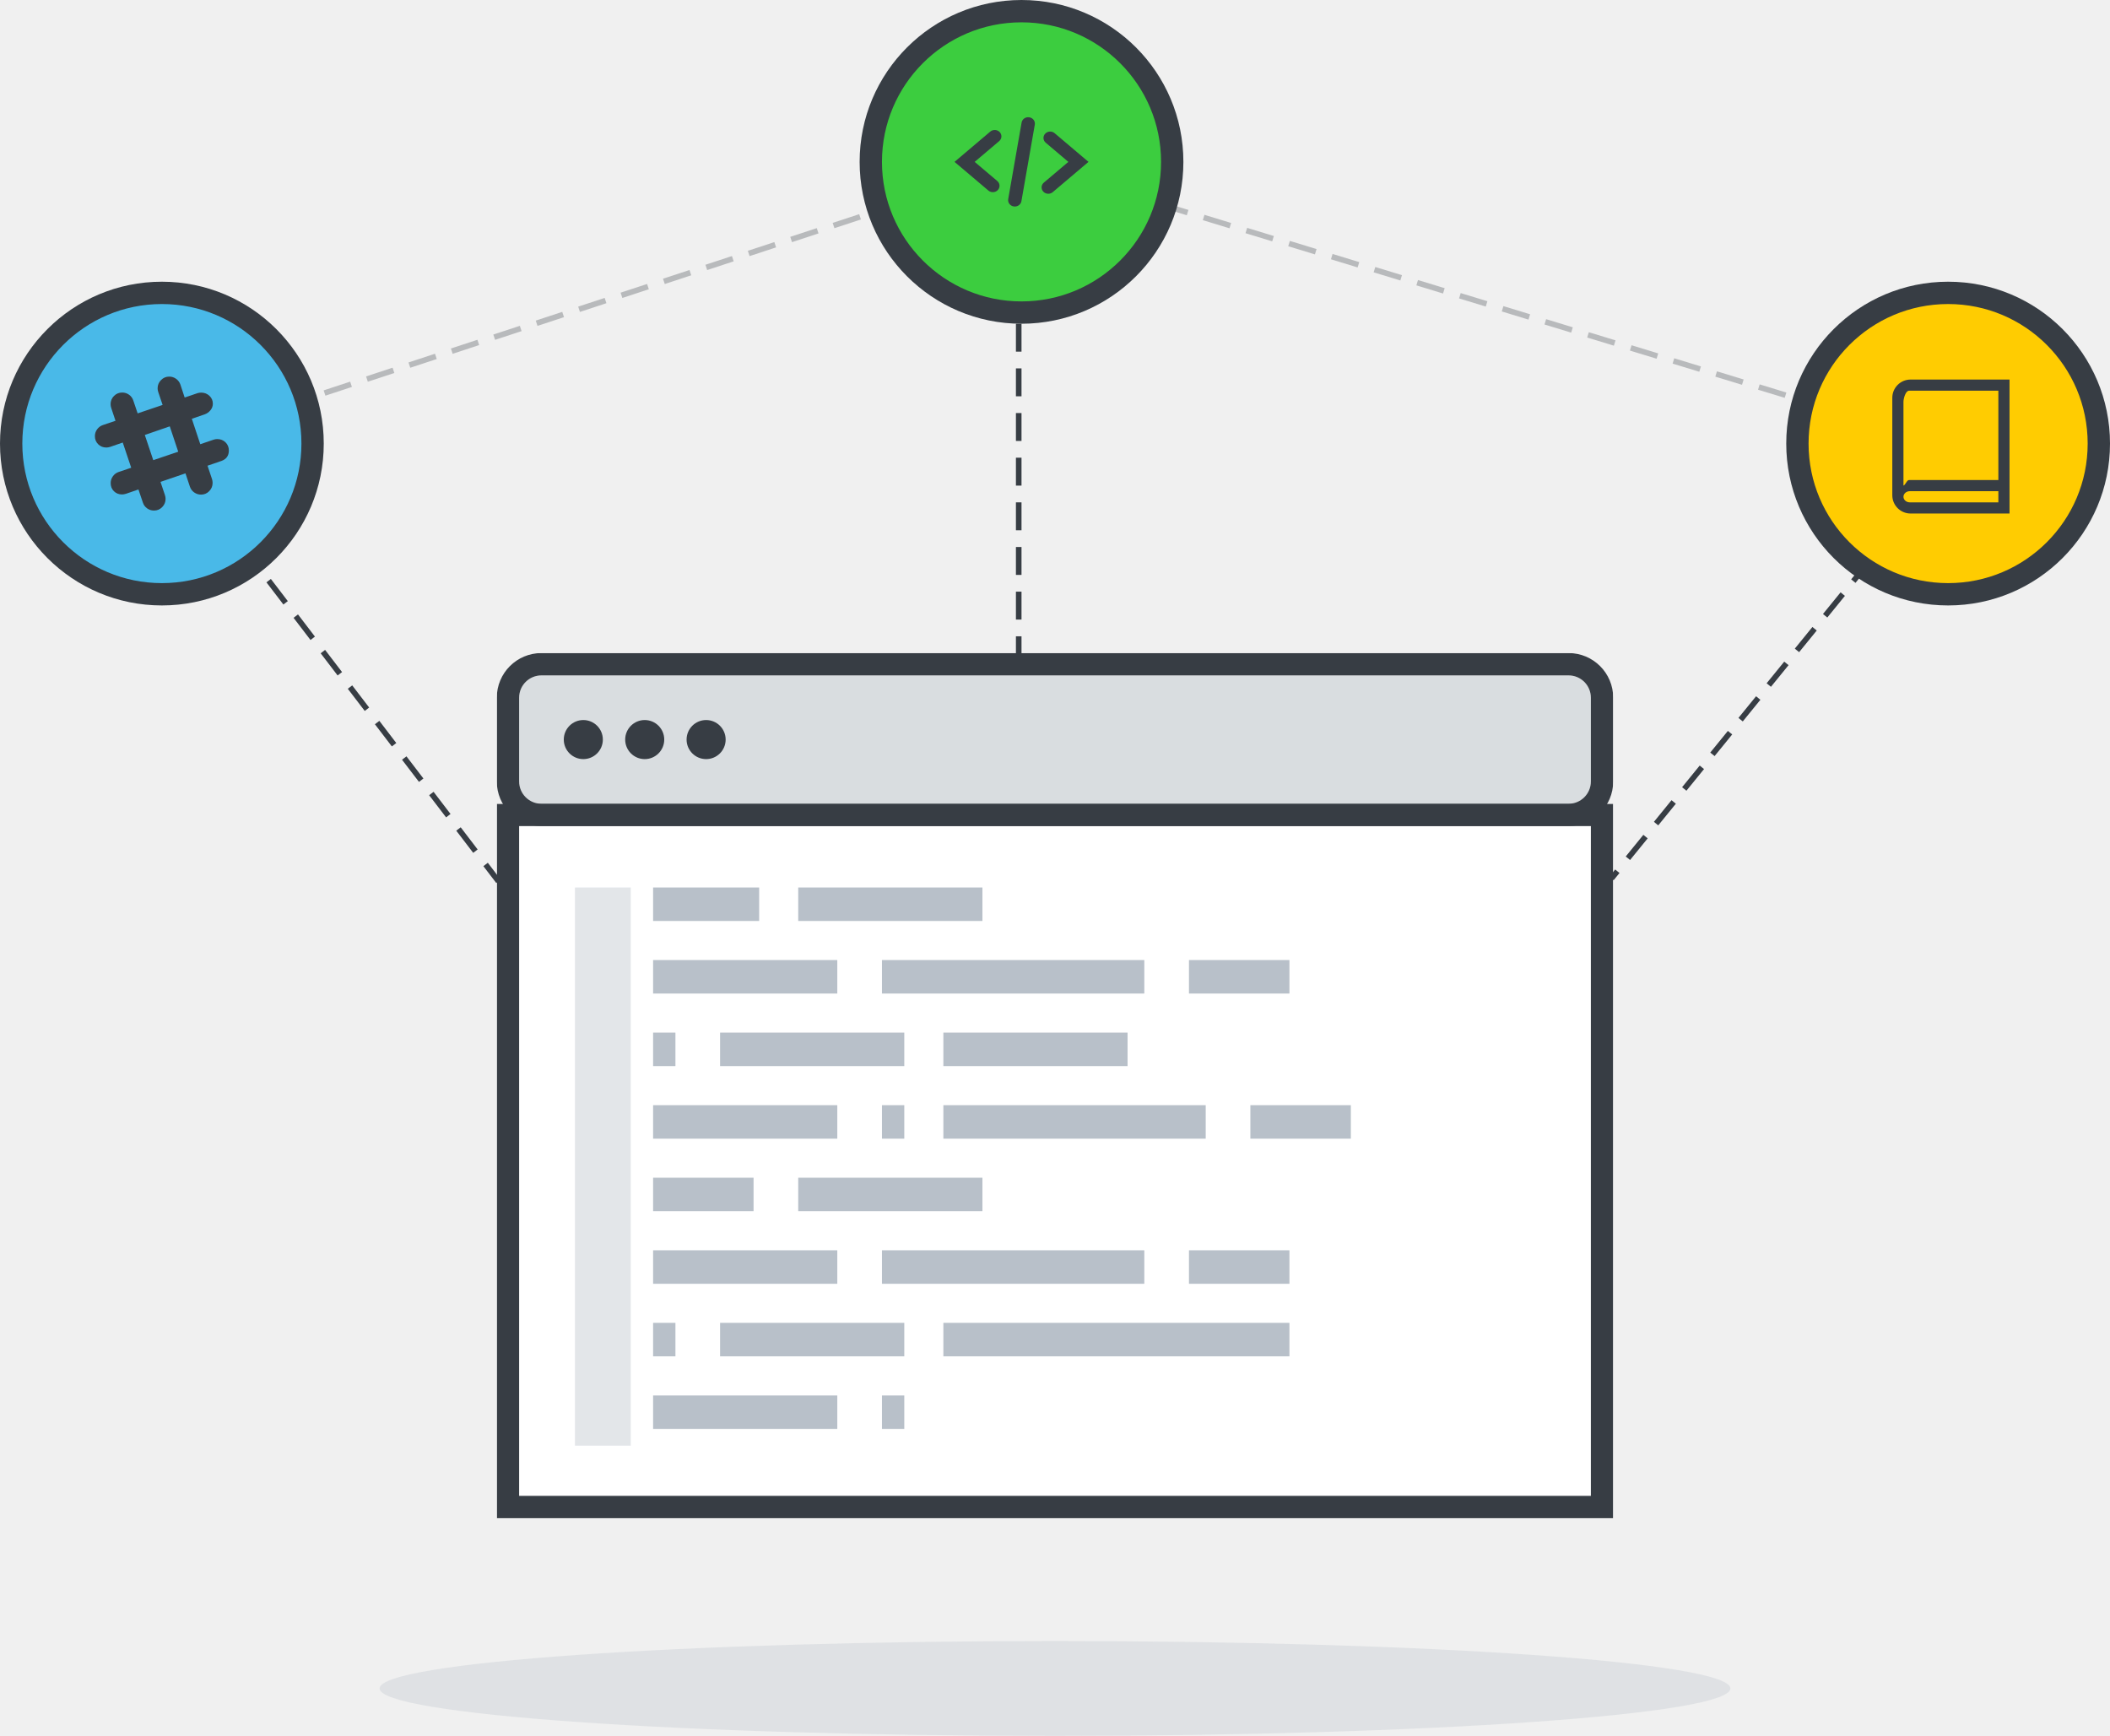
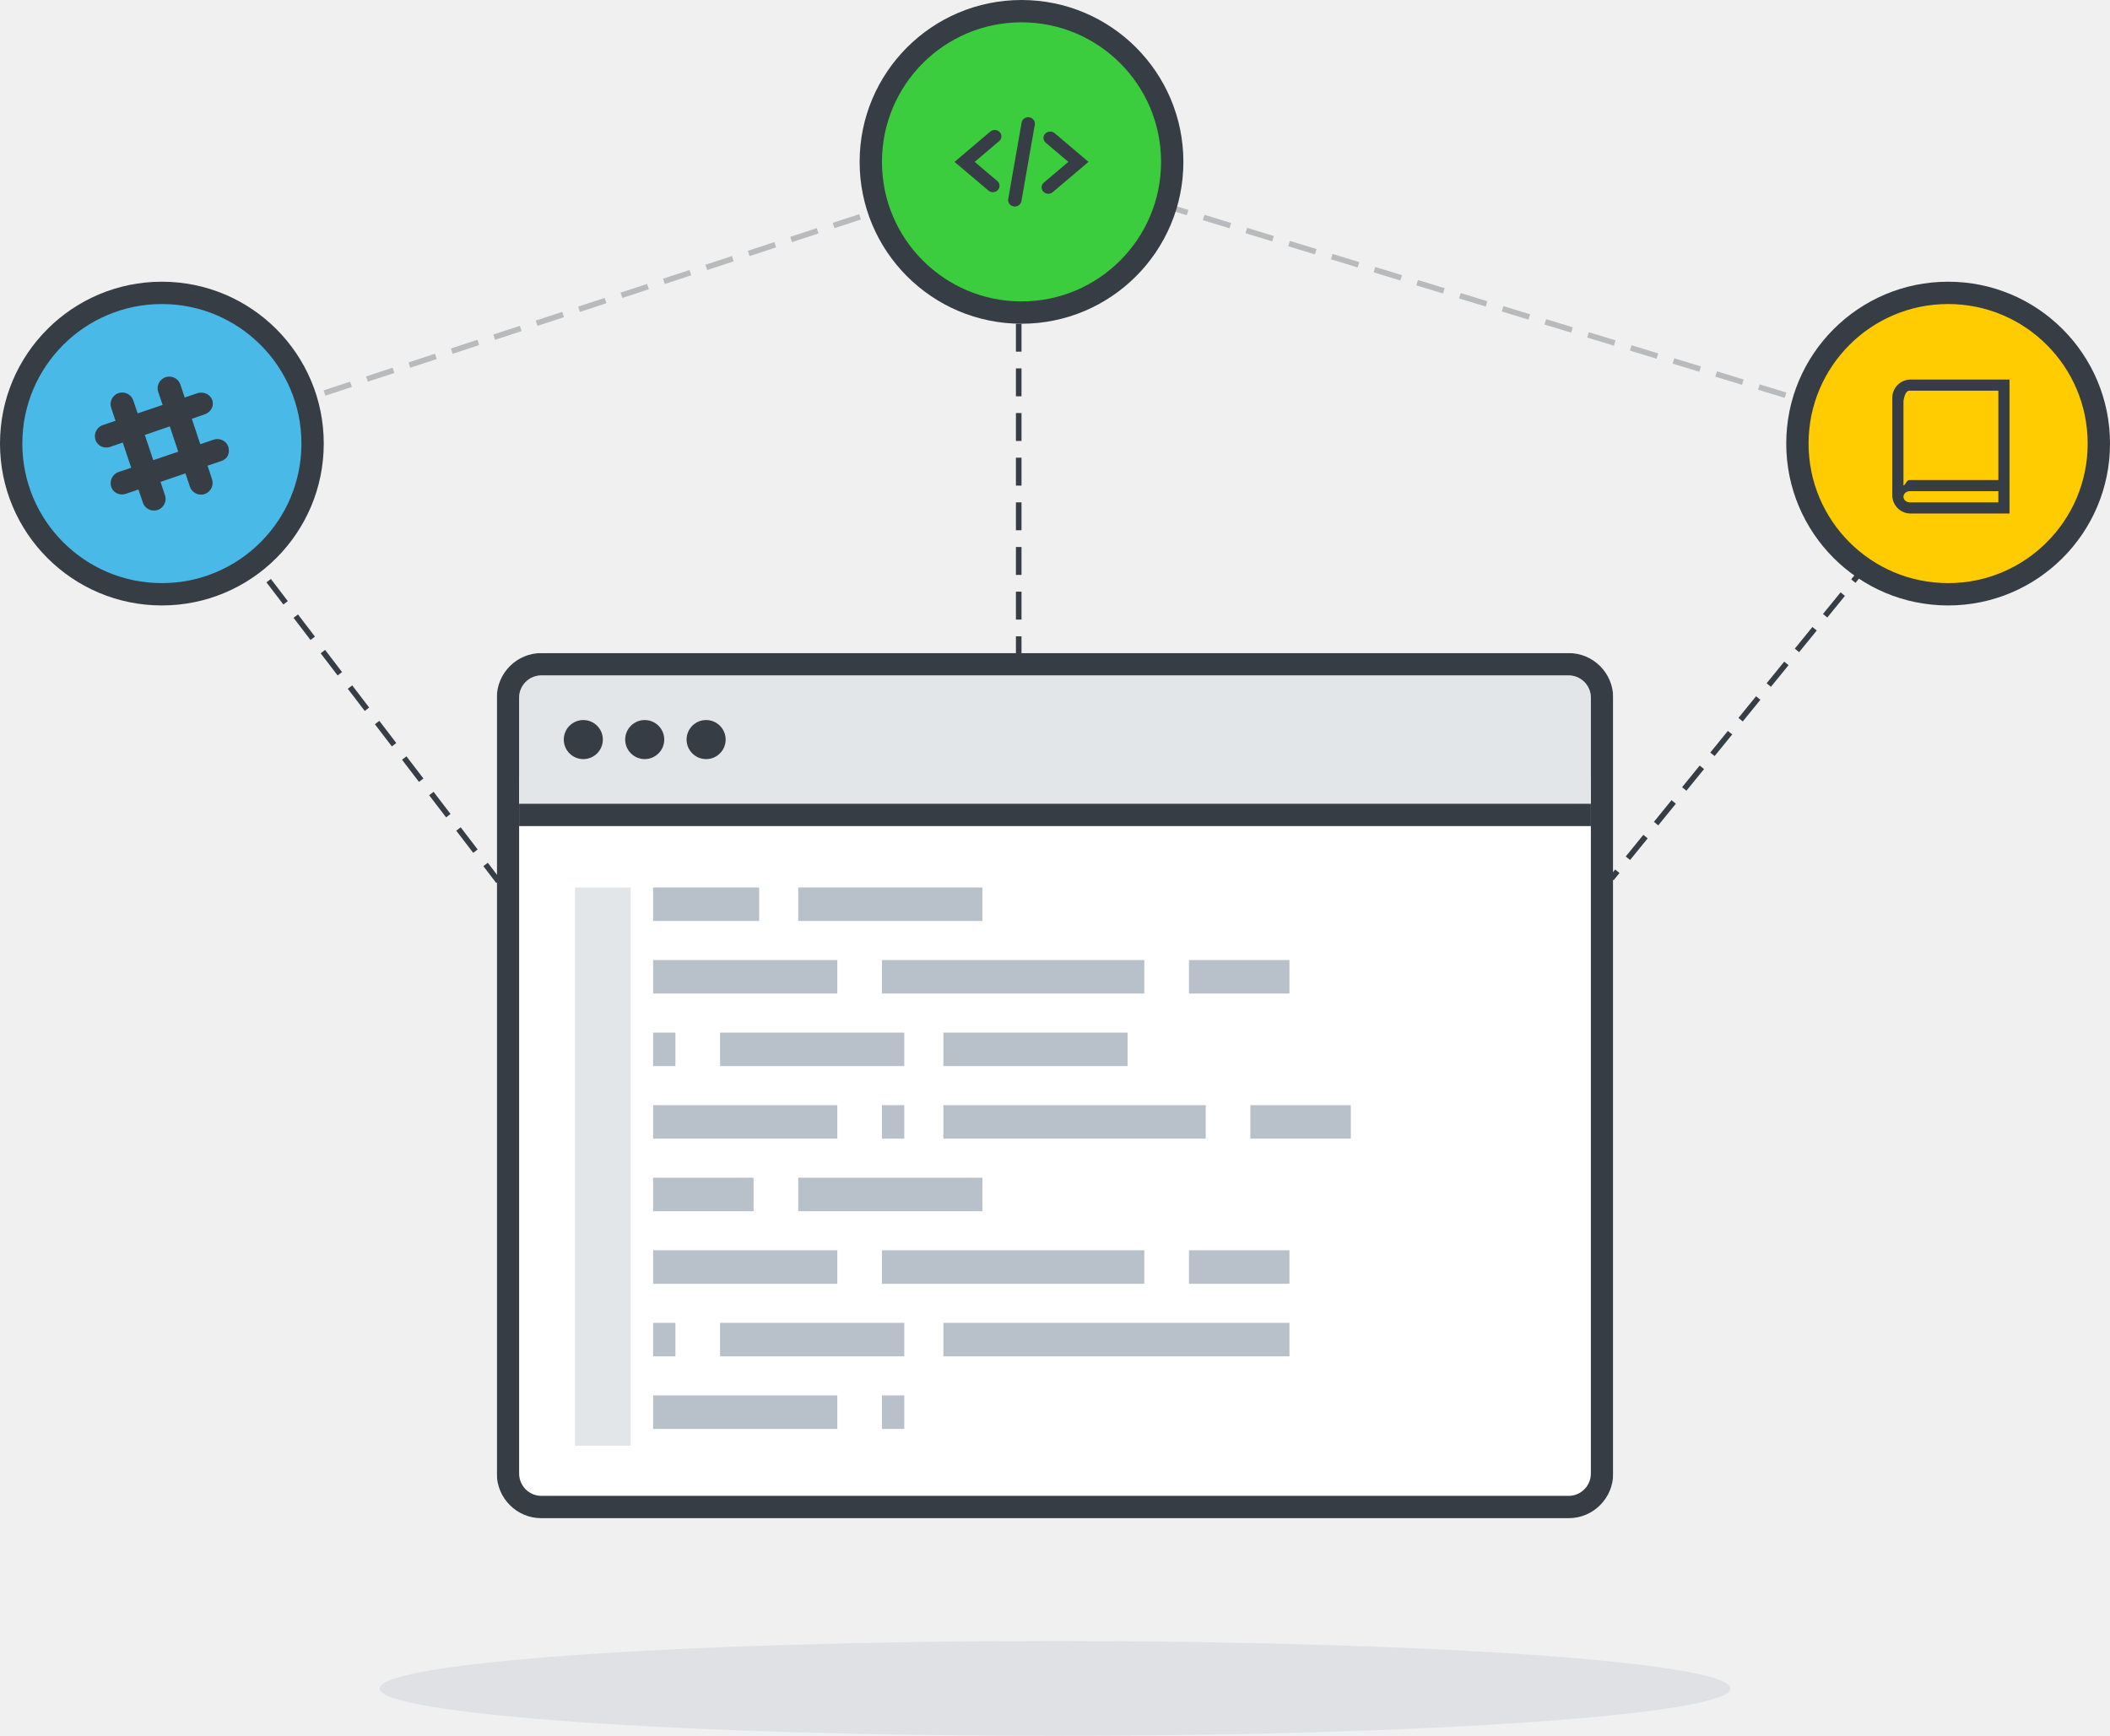
<svg xmlns="http://www.w3.org/2000/svg" xmlns:xlink="http://www.w3.org/1999/xlink" width="378px" height="311px" viewBox="0 0 378 311" version="1.1">
  <defs>
    <circle id="path-1" cx="29" cy="79.47" r="29" />
    <mask id="mask-2" maskContentUnits="userSpaceOnUse" maskUnits="objectBoundingBox" x="0" y="0" width="58" height="58" fill="white">
      <use xlink:href="#path-1" />
    </mask>
    <circle id="path-3" cx="183" cy="29" r="29" />
    <mask id="mask-4" maskContentUnits="userSpaceOnUse" maskUnits="objectBoundingBox" x="0" y="0" width="58" height="58" fill="white">
      <use xlink:href="#path-3" />
    </mask>
    <circle id="path-5" cx="349" cy="79.47" r="29" />
    <mask id="mask-6" maskContentUnits="userSpaceOnUse" maskUnits="objectBoundingBox" x="0" y="0" width="58" height="58" fill="white">
      <use xlink:href="#path-5" />
    </mask>
-     <rect id="path-7" x="93" y="148" width="192" height="120" />
-     <mask id="mask-8" maskContentUnits="userSpaceOnUse" maskUnits="objectBoundingBox" x="-4" y="-4" width="200" height="128">
-       <rect x="89" y="144" width="200" height="128" fill="white" />
+     <rect id="path-7" x="93" y="121" width="192" height="147" rx="4" />
+     <mask id="mask-8" maskContentUnits="userSpaceOnUse" maskUnits="objectBoundingBox" x="-4" y="-4" width="200" height="155">
+       <rect x="89" y="117" width="200" height="155" fill="white" />
      <use xlink:href="#path-7" fill="black" />
    </mask>
-     <rect id="path-9" x="93" y="121" width="192" height="23" rx="4" />
-     <mask id="mask-10" maskContentUnits="userSpaceOnUse" maskUnits="objectBoundingBox" x="-4" y="-4" width="200" height="31">
-       <rect x="89" y="117" width="200" height="31" fill="white" />
-       <use xlink:href="#path-9" fill="black" />
-     </mask>
  </defs>
-   <g id="Page-1" stroke="none" stroke-width="1" fill="none" fill-rule="evenodd">
-     <g id="Illustration-#1">
-       <g id="Group-21">
-         <path d="M350,80 L183,29" id="Line" stroke="#373D44" stroke-linecap="square" stroke-dasharray="4" opacity="0.3" />
-         <path d="M184,29 L29,80" id="Line" stroke="#373D44" stroke-linecap="square" stroke-dasharray="4" opacity="0.3" />
-         <path d="M29,79 L89,157.5" id="Line" stroke="#373D44" stroke-linecap="square" stroke-dasharray="4" />
-         <path d="M350,82 L289,157" id="Line" stroke="#373D44" stroke-linecap="square" stroke-dasharray="4" />
-         <path d="M182.5,26.5 L182.5,119.548" id="Line" stroke="#373D44" stroke-linecap="square" stroke-dasharray="4" />
-         <use id="Oval-644-Copy" stroke="#373D44" mask="url(#mask-2)" stroke-width="8" fill="#49B9E8" xlink:href="#path-1" />
-         <path d="M38.909,78.662 C39.505,78.662 40.002,78.857 40.401,79.246 C40.8,79.636 41,80.124 41,80.71 C41,81.643 40.553,82.268 39.659,82.585 L37.178,83.436 L37.986,85.845 C38.053,86.047 38.087,86.273 38.087,86.523 C38.087,87.09 37.885,87.58 37.481,87.994 C37.077,88.407 36.591,88.614 36.024,88.614 C35.572,88.614 35.161,88.484 34.791,88.225 C34.421,87.965 34.163,87.619 34.019,87.186 L33.226,84.806 L28.755,86.335 L29.548,88.701 C29.625,88.931 29.663,89.157 29.663,89.379 C29.663,89.946 29.462,90.436 29.058,90.85 C28.654,91.263 28.163,91.47 27.587,91.47 C27.135,91.47 26.726,91.34 26.361,91.08 C25.995,90.821 25.74,90.475 25.596,90.042 L24.803,87.691 L22.596,88.455 C22.317,88.542 22.077,88.585 21.875,88.585 C21.288,88.585 20.8,88.393 20.411,88.008 C20.022,87.624 19.827,87.138 19.827,86.552 C19.827,86.1 19.959,85.691 20.224,85.326 C20.488,84.96 20.832,84.705 21.255,84.561 L23.505,83.797 L21.99,79.282 L19.74,80.061 C19.49,80.138 19.26,80.177 19.048,80.177 C18.471,80.177 17.986,79.982 17.591,79.593 C17.197,79.203 17,78.72 17,78.143 C17,77.691 17.132,77.282 17.397,76.917 C17.661,76.552 18.005,76.297 18.428,76.153 L20.692,75.388 L19.928,73.095 C19.851,72.864 19.812,72.638 19.812,72.417 C19.812,71.84 20.014,71.347 20.418,70.939 C20.822,70.53 21.312,70.326 21.889,70.326 C22.341,70.326 22.75,70.455 23.115,70.715 C23.481,70.975 23.736,71.321 23.88,71.754 L24.659,74.061 L29.13,72.547 L28.351,70.239 C28.274,70.008 28.236,69.782 28.236,69.561 C28.236,68.994 28.44,68.504 28.849,68.09 C29.257,67.677 29.745,67.47 30.312,67.47 C30.764,67.47 31.175,67.602 31.546,67.867 C31.916,68.131 32.173,68.475 32.317,68.898 L33.082,71.22 L35.418,70.427 C35.62,70.369 35.827,70.34 36.038,70.34 C36.615,70.34 37.108,70.53 37.517,70.91 C37.925,71.29 38.13,71.763 38.13,72.33 C38.13,72.763 37.986,73.155 37.697,73.506 C37.409,73.857 37.053,74.105 36.63,74.249 L34.365,75.028 L35.88,79.585 L38.245,78.778 C38.476,78.701 38.697,78.662 38.909,78.662 L38.909,78.662 Z M27.457,82.441 L31.928,80.927 L30.413,76.383 L25.942,77.927 L27.457,82.441 Z" id="Shape" fill="#373D44" />
-         <use id="Oval-644-Copy" stroke="#373D44" mask="url(#mask-4)" stroke-width="8" fill="#3CCD3F" xlink:href="#path-3" />
-         <path d="M177.865,34.429 C177.582,34.429 177.297,34.334 177.069,34.141 L171,29 L177.406,23.574 C177.9,23.157 178.658,23.197 179.098,23.669 C179.539,24.141 179.494,24.863 178.999,25.282 L174.61,29 L178.662,32.431 C179.157,32.85 179.201,33.573 178.761,34.045 C178.525,34.299 178.195,34.429 177.865,34.429 L177.865,34.429 Z M188.594,34.426 L195,29 L188.931,23.859 C188.436,23.44 187.678,23.482 187.239,23.954 C186.799,24.426 186.843,25.149 187.338,25.568 L191.39,29 L187.001,32.717 C186.506,33.136 186.461,33.858 186.902,34.33 C187.138,34.585 187.468,34.714 187.798,34.714 C188.081,34.714 188.366,34.619 188.594,34.426 L188.594,34.426 Z M182.983,36.046 L185.382,22.331 C185.491,21.709 185.05,21.12 184.396,21.016 C183.74,20.911 183.124,21.333 183.017,21.956 L180.618,35.67 C180.509,36.293 180.95,36.881 181.604,36.985 C181.671,36.995 181.736,37 181.802,37 C182.378,37 182.886,36.603 182.983,36.046 L182.983,36.046 Z" id="Shape" fill="#373D44" />
-         <use id="Oval-644-Copy" stroke="#373D44" mask="url(#mask-6)" stroke-width="8" fill="#FFCC01" xlink:href="#path-5" />
-         <path d="M339,71.273 L339,88.727 C339,90.535 340.465,92 342.273,92 L360,92 L360,68 L342.273,68 C340.465,68 339,69.465 339,71.273 Z M358,90 L342.133,90 C341.507,90 341,89.552 341,89 C341,88.448 341.507,88 342.133,88 L358,88 L358,90 L358,90 Z M342,86 C341.602,86 341.355,86.879 341,87 L341,72 C341,71.397 341.374,70 342,70 L358,70 L358,86 L342,86 Z" id="Shape" fill="#373D44" />
-         <ellipse id="Oval-51" fill="#B8C0C9" opacity="0.3" cx="189" cy="302.5" rx="121" ry="8.5" />
-         <g id="Rectangle-121">
-           <use fill="#FFFFFF" fill-rule="evenodd" xlink:href="#path-7" />
-           <use stroke="#373D44" mask="url(#mask-8)" stroke-width="8" xlink:href="#path-7" />
-         </g>
-         <g id="Rectangle-121">
-           <use fill-opacity="0.4" fill="#B8C0C9" fill-rule="evenodd" xlink:href="#path-9" />
-           <use stroke="#373D44" mask="url(#mask-10)" stroke-width="8" xlink:href="#path-9" />
-         </g>
-         <ellipse id="Oval-66" fill="#373D44" cx="104.499" cy="132.5" rx="3.499" ry="3.5" />
-         <ellipse id="Oval-66" fill="#373D44" cx="115.499" cy="132.5" rx="3.499" ry="3.5" />
-         <ellipse id="Oval-66" fill="#373D44" cx="126.499" cy="132.5" rx="3.499" ry="3.5" />
-         <rect id="Rectangle-123" fill="#B8C0C9" opacity="0.4" x="103" y="159" width="10" height="100" />
-         <rect id="Rectangle-124" fill="#B8C0C9" x="117" y="159" width="19" height="6" />
-         <rect id="Rectangle-124" fill="#B8C0C9" x="117" y="211" width="18" height="6" />
-         <rect id="Rectangle-124" fill="#B8C0C9" x="117" y="237" width="4" height="6" />
-         <rect id="Rectangle-124" fill="#B8C0C9" x="158" y="250" width="4" height="6" />
-         <rect id="Rectangle-124" fill="#B8C0C9" x="169" y="237" width="62" height="6" />
-         <rect id="Rectangle-124" fill="#B8C0C9" x="129" y="237" width="33" height="6" />
-         <rect id="Rectangle-124" fill="#B8C0C9" x="117" y="224" width="33" height="6" />
-         <rect id="Rectangle-124" fill="#B8C0C9" x="117" y="250" width="33" height="6" />
-         <rect id="Rectangle-124" fill="#B8C0C9" x="158" y="224" width="47" height="6" />
-         <rect id="Rectangle-124" fill="#B8C0C9" x="169" y="198" width="47" height="6" />
-         <rect id="Rectangle-124" fill="#B8C0C9" x="213" y="224" width="18" height="6" />
-         <rect id="Rectangle-124" fill="#B8C0C9" x="143" y="211" width="33" height="6" />
-         <rect id="Rectangle-124" fill="#B8C0C9" x="117" y="185" width="4" height="6" />
-         <rect id="Rectangle-124" fill="#B8C0C9" x="158" y="198" width="4" height="6" />
-         <rect id="Rectangle-124" fill="#B8C0C9" x="169" y="185" width="33" height="6" />
-         <rect id="Rectangle-124" fill="#B8C0C9" x="129" y="185" width="33" height="6" />
-         <rect id="Rectangle-124" fill="#B8C0C9" x="117" y="172" width="33" height="6" />
-         <rect id="Rectangle-124" fill="#B8C0C9" x="117" y="198" width="33" height="6" />
-         <rect id="Rectangle-124" fill="#B8C0C9" x="158" y="172" width="47" height="6" />
-         <rect id="Rectangle-124" fill="#B8C0C9" x="213" y="172" width="18" height="6" />
-         <rect id="Rectangle-124" fill="#B8C0C9" x="224" y="198" width="18" height="6" />
-         <rect id="Rectangle-124" fill="#B8C0C9" x="143" y="159" width="33" height="6" />
-         <g id="***-Browser" transform="translate(103, 159)" opacity="0.3">
-           <g id="Group-47" />
+   <g id="Desktop-design" stroke="none" stroke-width="1" fill="none" fill-rule="evenodd">
+     <g id="Help-page" transform="translate(-961, -774)">
+       <g id="Group-55" transform="translate(961, 774)">
+         <g id="Illustration-#1">
+           <g id="Group-21">
+             <path d="M350,80 L183,29" id="Line" stroke="#373D44" stroke-linecap="square" stroke-dasharray="4" opacity="0.3" />
+             <path d="M184,29 L29,80" id="Line" stroke="#373D44" stroke-linecap="square" stroke-dasharray="4" opacity="0.3" />
+             <path d="M29,79 L89,157.5" id="Line" stroke="#373D44" stroke-linecap="square" stroke-dasharray="4" />
+             <path d="M350,82 L289,157" id="Line" stroke="#373D44" stroke-linecap="square" stroke-dasharray="4" />
+             <path d="M182.5,26.5 L182.5,119.548" id="Line" stroke="#373D44" stroke-linecap="square" stroke-dasharray="4" />
+             <use id="Oval-644-Copy" stroke="#373D44" mask="url(#mask-2)" stroke-width="8" fill="#49B9E8" xlink:href="#path-1" />
+             <path d="M38.909,78.662 C39.505,78.662 40.002,78.857 40.401,79.246 C40.8,79.636 41,80.124 41,80.71 C41,81.643 40.553,82.268 39.659,82.585 L37.178,83.436 L37.986,85.845 C38.053,86.047 38.087,86.273 38.087,86.523 C38.087,87.09 37.885,87.58 37.481,87.994 C37.077,88.407 36.591,88.614 36.024,88.614 C35.572,88.614 35.161,88.484 34.791,88.225 C34.421,87.965 34.163,87.619 34.019,87.186 L33.226,84.806 L28.755,86.335 L29.548,88.701 C29.625,88.931 29.663,89.157 29.663,89.379 C29.663,89.946 29.462,90.436 29.058,90.85 C28.654,91.263 28.163,91.47 27.587,91.47 C27.135,91.47 26.726,91.34 26.361,91.08 C25.995,90.821 25.74,90.475 25.596,90.042 L24.803,87.691 L22.596,88.455 C22.317,88.542 22.077,88.585 21.875,88.585 C21.288,88.585 20.8,88.393 20.411,88.008 C20.022,87.624 19.827,87.138 19.827,86.552 C19.827,86.1 19.959,85.691 20.224,85.326 C20.488,84.96 20.832,84.705 21.255,84.561 L23.505,83.797 L21.99,79.282 L19.74,80.061 C19.49,80.138 19.26,80.177 19.048,80.177 C18.471,80.177 17.986,79.982 17.591,79.593 C17.197,79.203 17,78.72 17,78.143 C17,77.691 17.132,77.282 17.397,76.917 C17.661,76.552 18.005,76.297 18.428,76.153 L20.692,75.388 L19.928,73.095 C19.851,72.864 19.812,72.638 19.812,72.417 C19.812,71.84 20.014,71.347 20.418,70.939 C20.822,70.53 21.312,70.326 21.889,70.326 C22.341,70.326 22.75,70.455 23.115,70.715 C23.481,70.975 23.736,71.321 23.88,71.754 L24.659,74.061 L29.13,72.547 L28.351,70.239 C28.274,70.008 28.236,69.782 28.236,69.561 C28.236,68.994 28.44,68.504 28.849,68.09 C29.257,67.677 29.745,67.47 30.312,67.47 C30.764,67.47 31.175,67.602 31.546,67.867 C31.916,68.131 32.173,68.475 32.317,68.898 L33.082,71.22 L35.418,70.427 C35.62,70.369 35.827,70.34 36.038,70.34 C36.615,70.34 37.108,70.53 37.517,70.91 C37.925,71.29 38.13,71.763 38.13,72.33 C38.13,72.763 37.986,73.155 37.697,73.506 C37.409,73.857 37.053,74.105 36.63,74.249 L34.365,75.028 L35.88,79.585 L38.245,78.778 C38.476,78.701 38.697,78.662 38.909,78.662 L38.909,78.662 Z M27.457,82.441 L31.928,80.927 L30.413,76.383 L25.942,77.927 L27.457,82.441 Z" id="Shape" fill="#373D44" />
+             <use id="Oval-644-Copy" stroke="#373D44" mask="url(#mask-4)" stroke-width="8" fill="#3CCD3F" xlink:href="#path-3" />
+             <path d="M177.865,34.429 C177.582,34.429 177.297,34.334 177.069,34.141 L171,29 L177.406,23.574 C177.9,23.157 178.658,23.197 179.098,23.669 C179.539,24.141 179.494,24.863 178.999,25.282 L174.61,29 L178.662,32.431 C179.157,32.85 179.201,33.573 178.761,34.045 C178.525,34.299 178.195,34.429 177.865,34.429 L177.865,34.429 Z M188.594,34.426 L195,29 L188.931,23.859 C188.436,23.44 187.678,23.482 187.239,23.954 C186.799,24.426 186.843,25.149 187.338,25.568 L191.39,29 L187.001,32.717 C186.506,33.136 186.461,33.858 186.902,34.33 C187.138,34.585 187.468,34.714 187.798,34.714 C188.081,34.714 188.366,34.619 188.594,34.426 L188.594,34.426 Z M182.983,36.046 L185.382,22.331 C185.491,21.709 185.05,21.12 184.396,21.016 C183.74,20.911 183.124,21.333 183.017,21.956 L180.618,35.67 C180.509,36.293 180.95,36.881 181.604,36.985 C181.671,36.995 181.736,37 181.802,37 C182.378,37 182.886,36.603 182.983,36.046 L182.983,36.046 Z" id="Shape" fill="#373D44" />
+             <use id="Oval-644-Copy" stroke="#373D44" mask="url(#mask-6)" stroke-width="8" fill="#FFCC01" xlink:href="#path-5" />
+             <path d="M339,71.273 L339,88.727 C339,90.535 340.465,92 342.273,92 L360,92 L360,68 L342.273,68 C340.465,68 339,69.465 339,71.273 Z M358,90 L342.133,90 C341.507,90 341,89.552 341,89 C341,88.448 341.507,88 342.133,88 L358,88 L358,90 L358,90 Z M342,86 C341.602,86 341.355,86.879 341,87 L341,72 C341,71.397 341.374,70 342,70 L358,70 L358,86 L342,86 Z" id="Shape" fill="#373D44" />
+             <ellipse id="Oval-51" fill="#B8C0C9" opacity="0.3" cx="189" cy="302.5" rx="121" ry="8.5" />
+             <g id="Rectangle-121">
+               <use fill="#FFFFFF" fill-rule="evenodd" xlink:href="#path-7" />
+               <use stroke="#373D44" mask="url(#mask-8)" stroke-width="8" xlink:href="#path-7" />
+             </g>
+             <rect id="Rectangle-121" fill-opacity="0.4" fill="#B8C0C9" x="93" y="121" width="192" height="23" rx="4" />
+             <rect id="Rectangle-1006" fill="#E3E6E9" x="93" y="139" width="192" height="5" />
+             <rect id="Rectangle-1006" fill="#373D44" x="93" y="144" width="192" height="4" />
+             <ellipse id="Oval-66" fill="#373D44" cx="104.499" cy="132.5" rx="3.499" ry="3.5" />
+             <ellipse id="Oval-66" fill="#373D44" cx="115.499" cy="132.5" rx="3.499" ry="3.5" />
+             <ellipse id="Oval-66" fill="#373D44" cx="126.499" cy="132.5" rx="3.499" ry="3.5" />
+             <rect id="Rectangle-123" fill="#B8C0C9" opacity="0.4" x="103" y="159" width="10" height="100" />
+             <rect id="Rectangle-124" fill="#B8C0C9" x="117" y="159" width="19" height="6" />
+             <rect id="Rectangle-124" fill="#B8C0C9" x="117" y="211" width="18" height="6" />
+             <rect id="Rectangle-124" fill="#B8C0C9" x="117" y="237" width="4" height="6" />
+             <rect id="Rectangle-124" fill="#B8C0C9" x="158" y="250" width="4" height="6" />
+             <rect id="Rectangle-124" fill="#B8C0C9" x="169" y="237" width="62" height="6" />
+             <rect id="Rectangle-124" fill="#B8C0C9" x="129" y="237" width="33" height="6" />
+             <rect id="Rectangle-124" fill="#B8C0C9" x="117" y="224" width="33" height="6" />
+             <rect id="Rectangle-124" fill="#B8C0C9" x="117" y="250" width="33" height="6" />
+             <rect id="Rectangle-124" fill="#B8C0C9" x="158" y="224" width="47" height="6" />
+             <rect id="Rectangle-124" fill="#B8C0C9" x="169" y="198" width="47" height="6" />
+             <rect id="Rectangle-124" fill="#B8C0C9" x="213" y="224" width="18" height="6" />
+             <rect id="Rectangle-124" fill="#B8C0C9" x="143" y="211" width="33" height="6" />
+             <rect id="Rectangle-124" fill="#B8C0C9" x="117" y="185" width="4" height="6" />
+             <rect id="Rectangle-124" fill="#B8C0C9" x="158" y="198" width="4" height="6" />
+             <rect id="Rectangle-124" fill="#B8C0C9" x="169" y="185" width="33" height="6" />
+             <rect id="Rectangle-124" fill="#B8C0C9" x="129" y="185" width="33" height="6" />
+             <rect id="Rectangle-124" fill="#B8C0C9" x="117" y="172" width="33" height="6" />
+             <rect id="Rectangle-124" fill="#B8C0C9" x="117" y="198" width="33" height="6" />
+             <rect id="Rectangle-124" fill="#B8C0C9" x="158" y="172" width="47" height="6" />
+             <rect id="Rectangle-124" fill="#B8C0C9" x="213" y="172" width="18" height="6" />
+             <rect id="Rectangle-124" fill="#B8C0C9" x="224" y="198" width="18" height="6" />
+             <rect id="Rectangle-124" fill="#B8C0C9" x="143" y="159" width="33" height="6" />
+             <g id="***-Browser" transform="translate(103, 159)" opacity="0.3">
+               <g id="Group-47" />
+             </g>
+           </g>
        </g>
      </g>
    </g>
  </g>
</svg>
